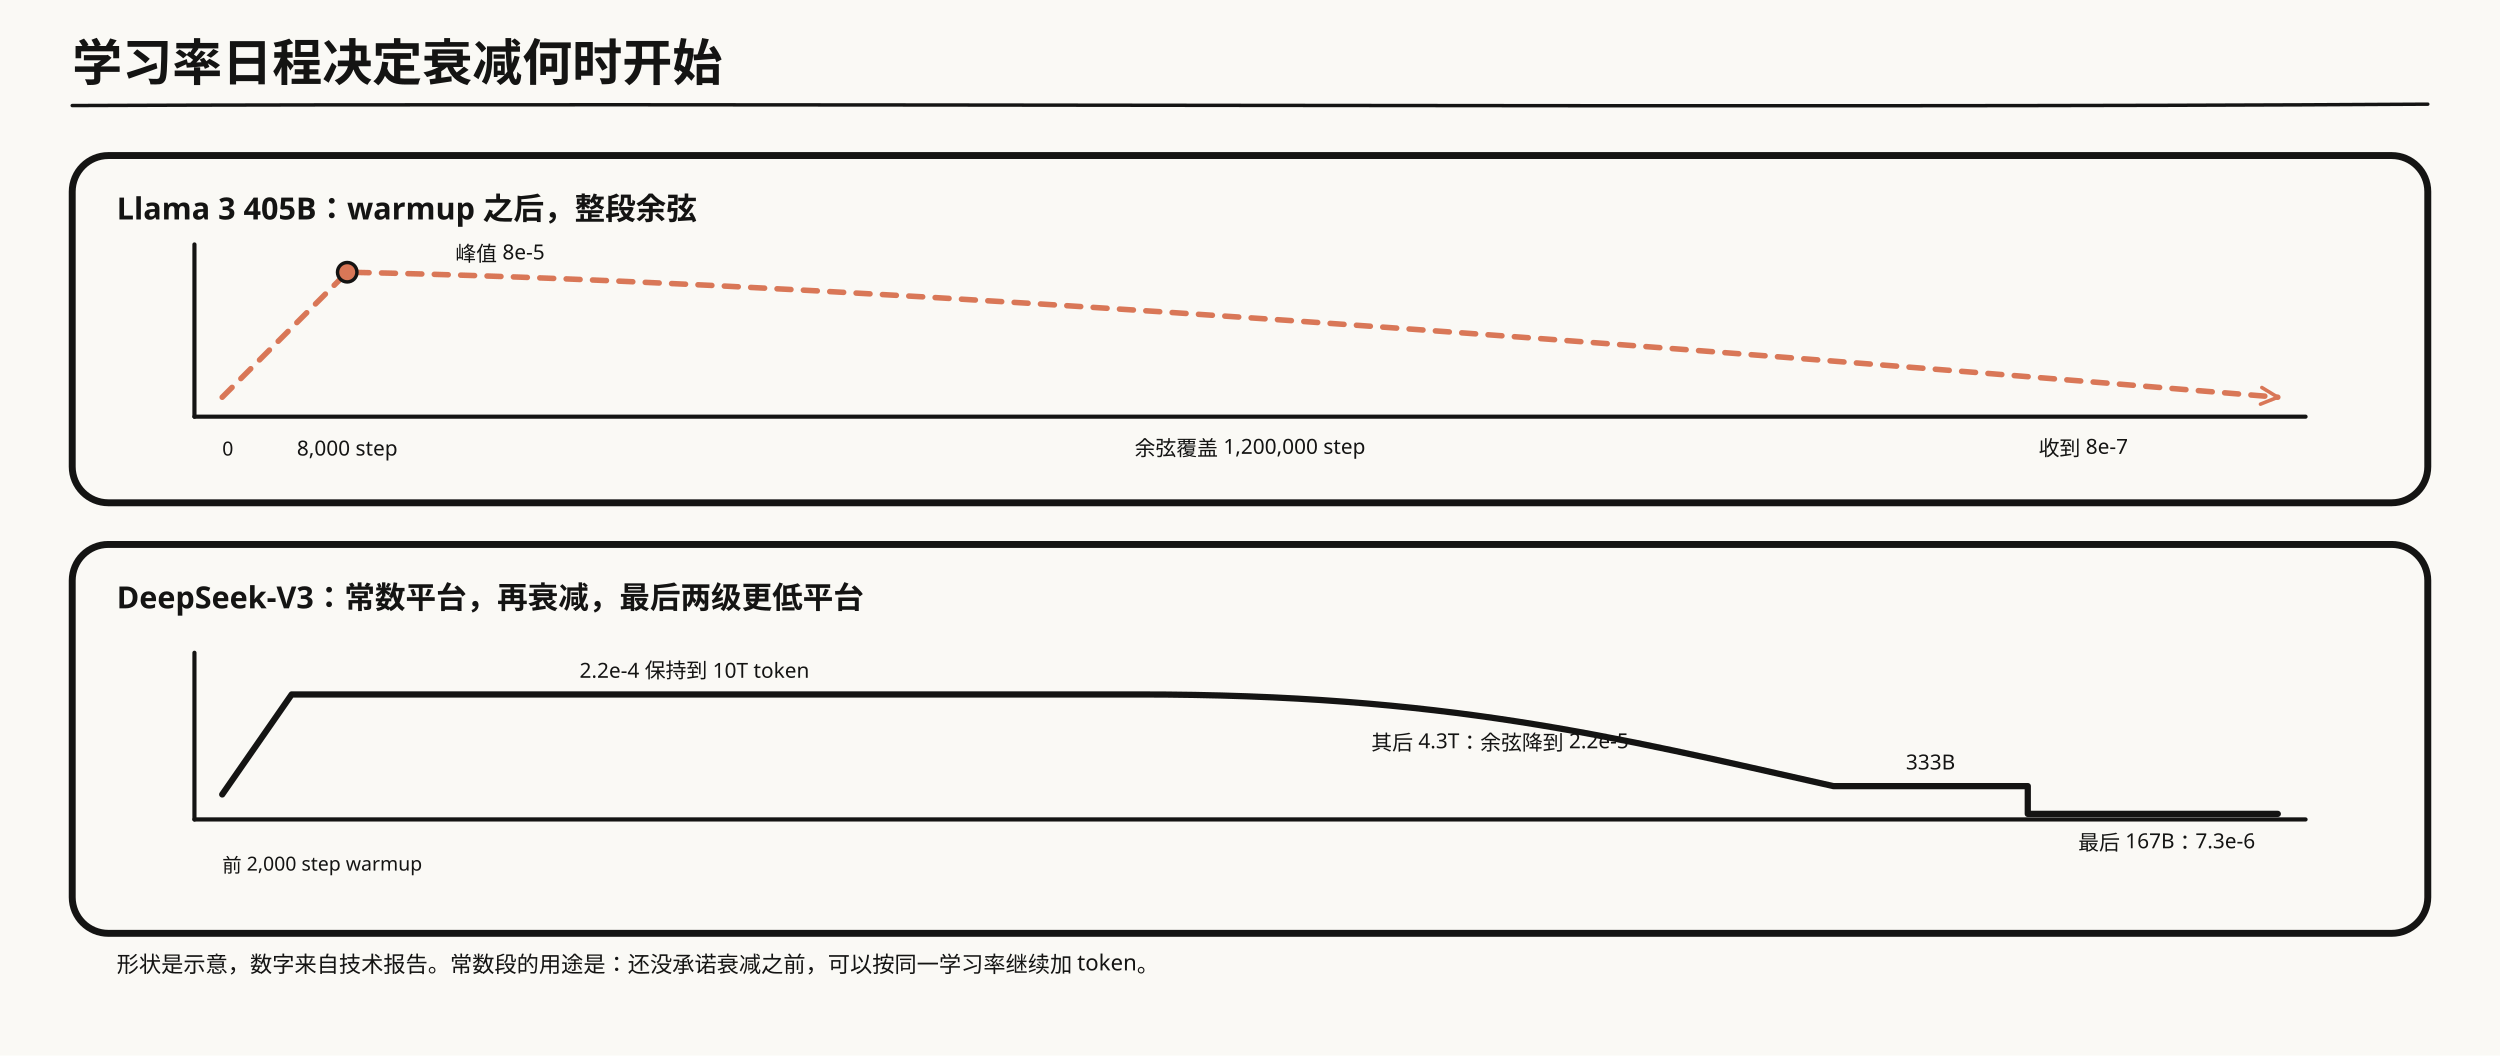
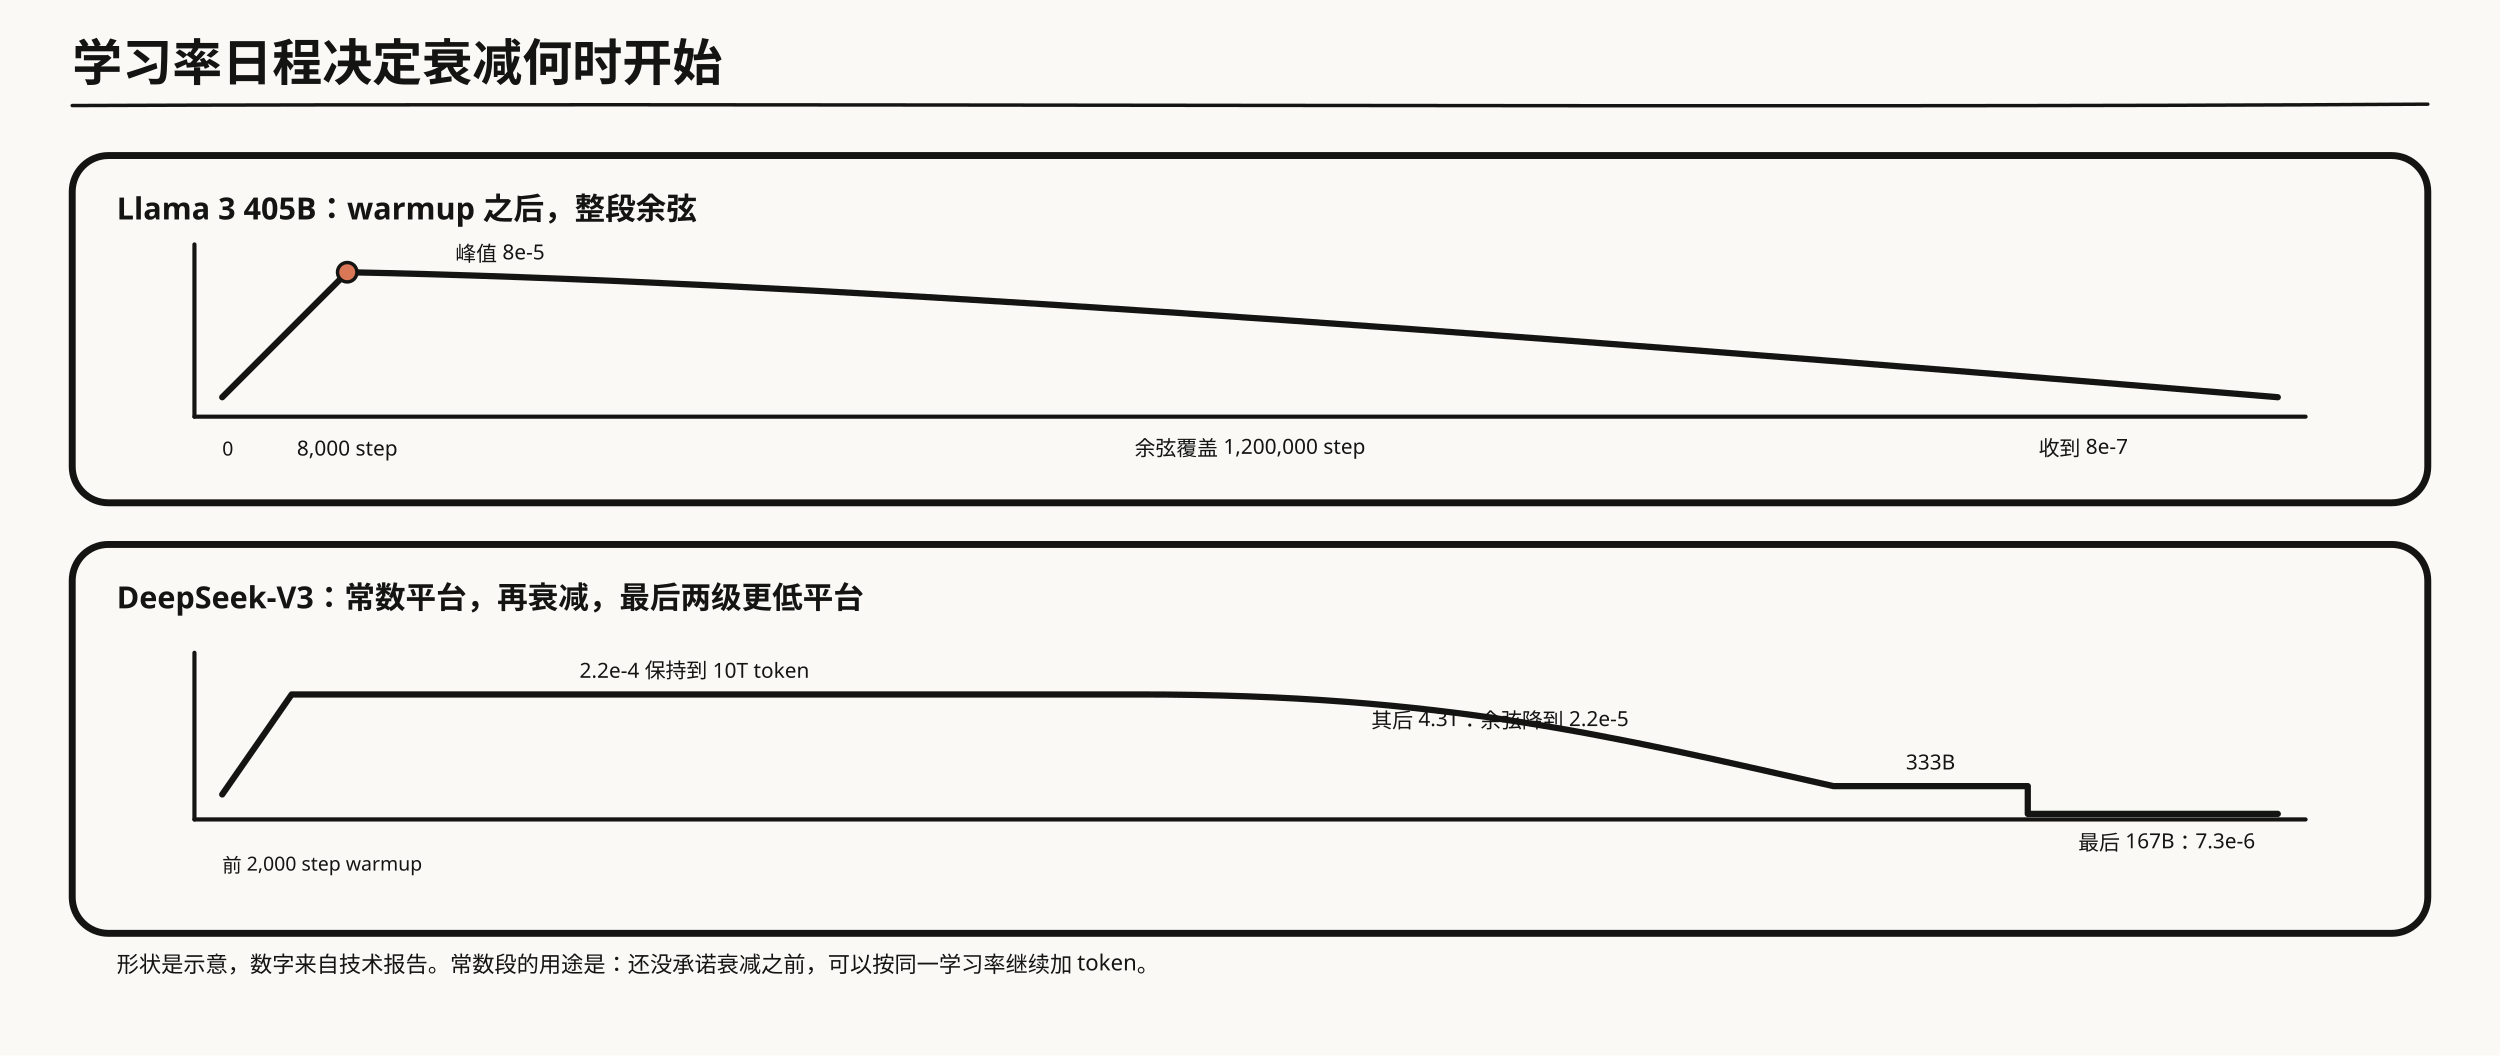
<svg xmlns="http://www.w3.org/2000/svg" viewBox="0 0 1800 760" role="img" aria-labelledby="title desc">
  <defs>
    <style>
      .bg{fill:#FAF9F5}.ink{fill:none;stroke:#141413;stroke-linecap:round;stroke-linejoin:round}
      .ivory{fill:#FAF9F5;stroke:#141413;stroke-width:5}
      .orange{fill:#D97757;stroke:#141413;stroke-width:5}
      .blue{fill:#6A9BCC;stroke:#141413;stroke-width:5}
      .green{fill:#788C5D;stroke:#141413;stroke-width:5}
      .panel{fill:#FAF9F5;stroke:#141413;stroke-width:5}
      .flow{fill:none;stroke:#141413;stroke-width:4.5;stroke-linecap:round;stroke-linejoin:round}
-       .grad{fill:none;stroke:#D97757;stroke-width:4;stroke-dasharray:10 9;stroke-linecap:round;stroke-linejoin:round}
+       .grad{fill:none;stroke:#141413;stroke-width:4;stroke-dasharray:10 9;stroke-linecap:round;stroke-linejoin:round}
      .dash{fill:none;stroke:#141413;stroke-width:3.5;stroke-dasharray:9 8;stroke-linecap:round}
-       .title{font:700 36px Poppins,'Hiragino Sans GB','PingFang SC',sans-serif;fill:#141413}
-       .head{font:700 22px Poppins,'Hiragino Sans GB','PingFang SC',sans-serif;fill:#141413}
-       .label{font:600 20px Poppins,'Hiragino Sans GB','PingFang SC',sans-serif;fill:#141413;text-anchor:middle}
-       .on{font:600 20px Poppins,'Hiragino Sans GB','PingFang SC',sans-serif;fill:#FAF9F5;text-anchor:middle}
-       .small{font:500 15px Poppins,'Hiragino Sans GB','PingFang SC',sans-serif;fill:#141413;text-anchor:middle}
-       .sd{font:500 15px Poppins,'Hiragino Sans GB','PingFang SC',sans-serif;fill:#FAF9F5;text-anchor:middle}
-       .note{font:500 16px Poppins,'Hiragino Sans GB','PingFang SC',sans-serif;fill:#141413}
-       .axis{font:500 14px Poppins,'Hiragino Sans GB','PingFang SC',sans-serif;fill:#141413}
+       .title{font-family:Poppins,'Hiragino Sans GB','PingFang SC',sans-serif;font-weight:700;font-size:36px;fill:#141413}
+       .head{font-family:Poppins,'Hiragino Sans GB','PingFang SC',sans-serif;font-weight:700;font-size:22px;fill:#141413}
+       .label{font-family:Poppins,'Hiragino Sans GB','PingFang SC',sans-serif;font-weight:600;font-size:20px;fill:#141413;text-anchor:middle}
+       .on{font-family:Poppins,'Hiragino Sans GB','PingFang SC',sans-serif;font-weight:600;font-size:20px;fill:#FAF9F5;text-anchor:middle}
+       .small{font-family:Poppins,'Hiragino Sans GB','PingFang SC',sans-serif;font-weight:500;font-size:15px;fill:#141413;text-anchor:middle}
+       .sd{font-family:Poppins,'Hiragino Sans GB','PingFang SC',sans-serif;font-weight:500;font-size:15px;fill:#FAF9F5;text-anchor:middle}
+       .note{font-family:Poppins,'Hiragino Sans GB','PingFang SC',sans-serif;font-weight:500;font-size:16px;fill:#141413}
+       .axis{font-family:Poppins,'Hiragino Sans GB','PingFang SC',sans-serif;font-weight:500;font-size:14px;fill:#141413}
    </style>
    <marker id="arrow" markerWidth="16" markerHeight="16" refX="14" refY="8" orient="auto" markerUnits="userSpaceOnUse">
      <path d="M2 2L14 8L2 14" fill="none" stroke="#141413" stroke-width="2.6" stroke-linecap="round" stroke-linejoin="round" />
    </marker>
    <marker id="arrowO" markerWidth="16" markerHeight="16" refX="14" refY="8" orient="auto" markerUnits="userSpaceOnUse">
-       <path d="M2 2L14 8L2 14" fill="none" stroke="#D97757" stroke-width="2.6" stroke-linecap="round" stroke-linejoin="round" />
+       <path d="M2 2L14 8L2 14" fill="none" stroke="#141413" stroke-width="2.6" stroke-linecap="round" stroke-linejoin="round" />
    </marker>
  </defs>
  <rect class="bg" width="1800" height="760" />
  <text class="title" x="52" y="58">学习率日程决定衰减何时开始</text>
  <path class="ink" d="M52 76C520 74 1280 78 1748 75" stroke-width="2.5" />
  <rect class="panel" x="52" y="112" width="1696" height="250" rx="26" />
  <text class="head" x="84" y="158">Llama 3 405B：warmup 之后，整段余弦</text>
  <path class="ink" d="M140 300H1660" stroke-width="3" />
  <path class="ink" d="M140 300V176" stroke-width="3" />
-   <path class="grad" d="M160 286L250 196C560 202 1040 236 1640 286" marker-end="url(#arrowO)" />
+   <path class="flow" d="M160 286L250 196C560 202 1040 236 1640 286" />
  <circle cx="250" cy="196" r="7" fill="#D97757" stroke="#141413" stroke-width="2.5" />
  <text class="small" x="360" y="188">峰值 8e-5</text>
  <text class="axis" x="160" y="328">0</text>
  <text class="small" x="250" y="328">8,000 step</text>
  <text class="small" x="900" y="328">余弦覆盖 1,200,000 step</text>
  <text class="small" x="1500" y="328">收到 8e-7</text>
  <rect class="panel" x="52" y="392" width="1696" height="280" rx="26" />
  <text class="head" x="84" y="438">DeepSeek-V3：常数平台，再衰减，最后两级更低平台</text>
  <path class="ink" d="M140 590H1660" stroke-width="3" />
  <path class="ink" d="M140 590V470" stroke-width="3" />
  <path class="flow" d="M160 572L210 500H820C1040 500 1160 530 1320 566H1460V586H1640" />
  <text class="small" x="500" y="488">2.2e-4 保持到 10T token</text>
-   <text class="small" x="1080" y="540">其后 4.3T：余弦降到 2.2e-5</text>
+   <text class="small" x="1080" y="524">其后 4.3T：余弦降到 2.2e-5</text>
  <text class="small" x="1390" y="554">333B</text>
  <text class="small" x="1560" y="612">最后 167B：7.3e-6</text>
  <text class="axis" x="160" y="628">前 2,000 step warmup</text>
  <text class="note" x="84" y="700">形状是示意，数字来自技术报告。常数段的用途是：还没承诺衰减之前，可以按同一学习率继续加 token。</text>
</svg>
